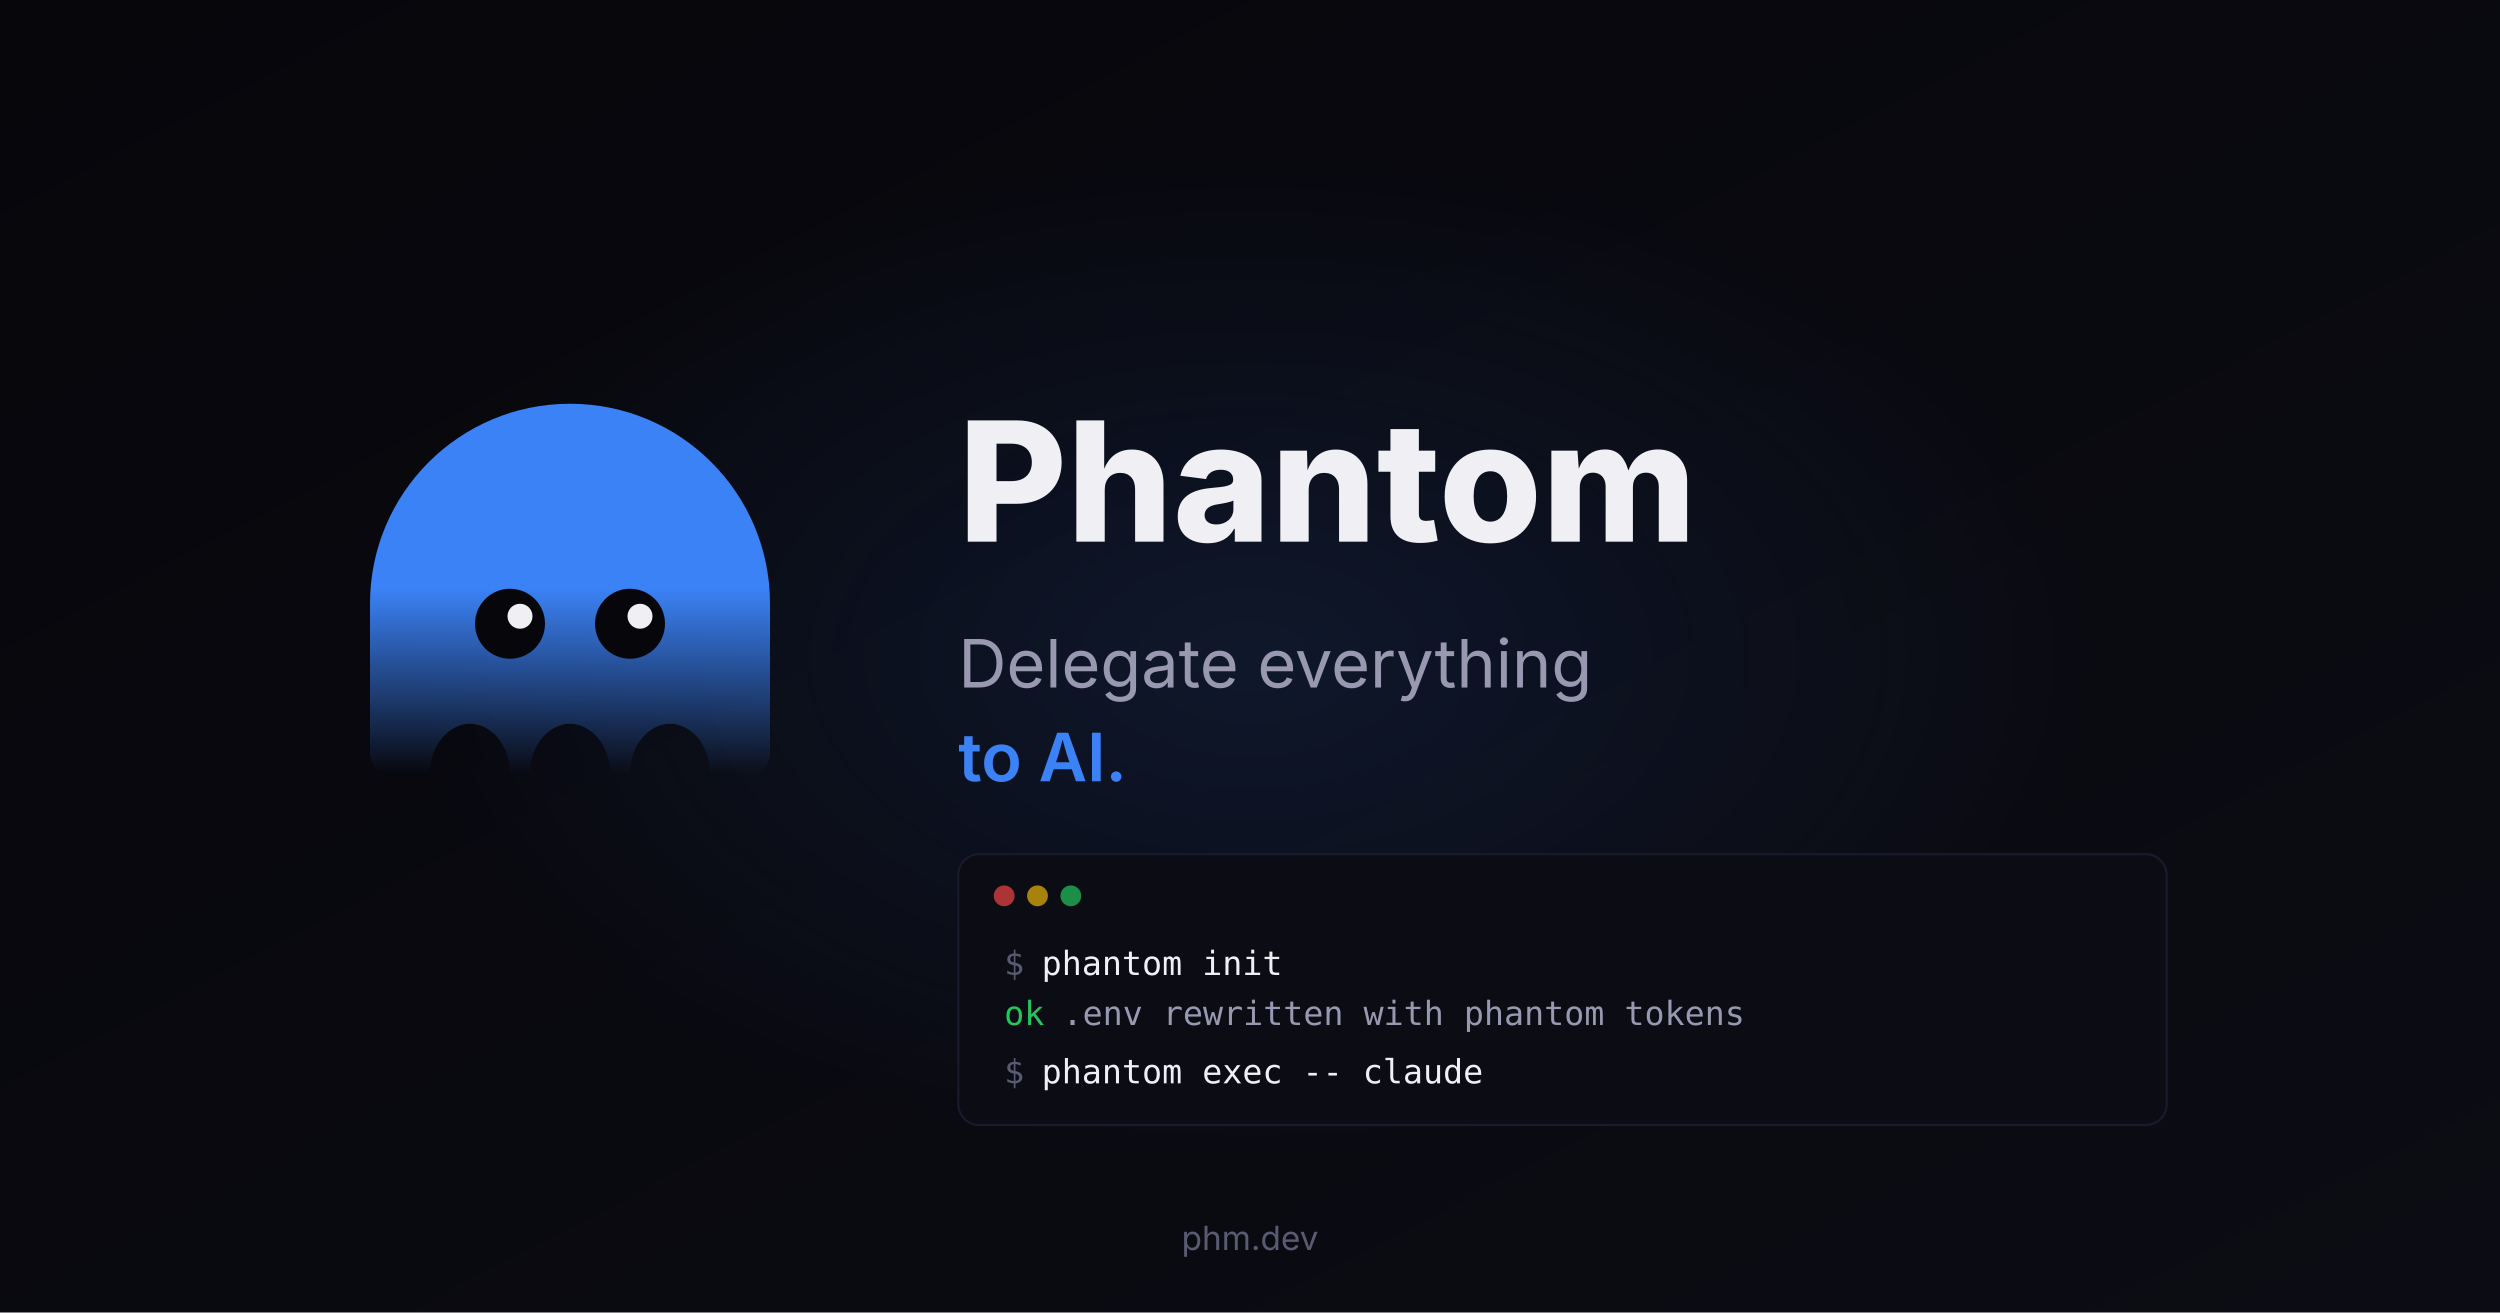
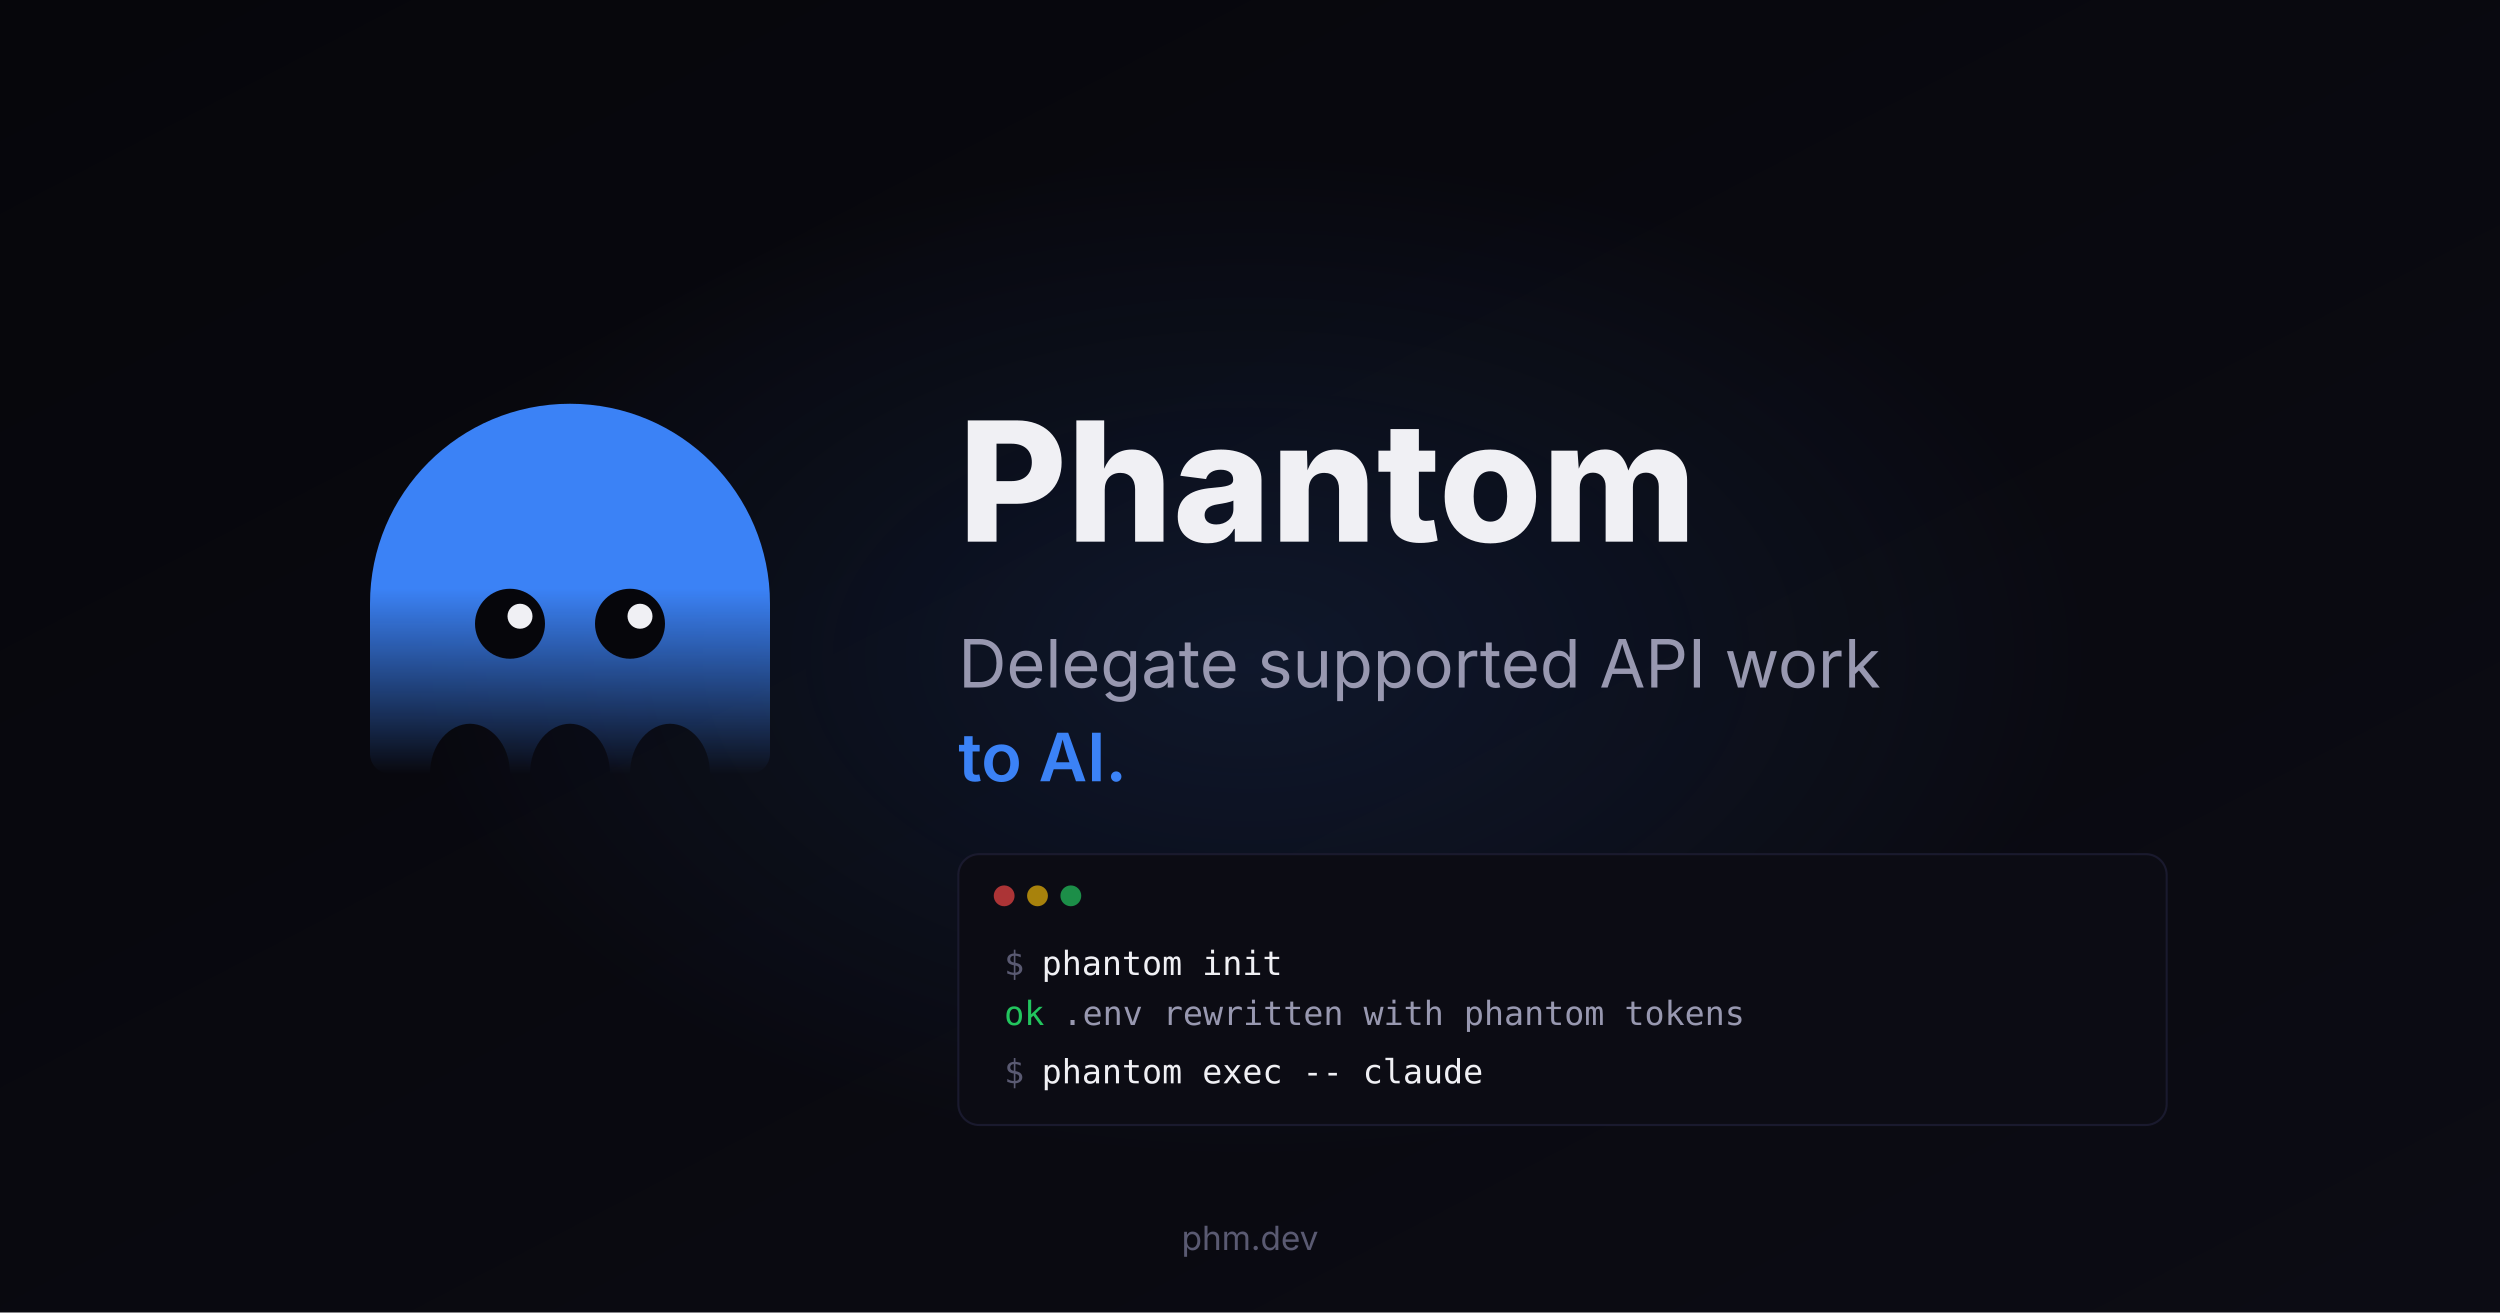
<svg xmlns="http://www.w3.org/2000/svg" viewBox="0 0 1200 630" fill="none">
  <defs>
    <linearGradient id="bg" x1="0%" y1="0%" x2="100%" y2="100%">
      <stop offset="0%" style="stop-color:#06060b" />
      <stop offset="100%" style="stop-color:#0c0c14" />
    </linearGradient>
    <linearGradient id="fade" x1="0%" y1="0%" x2="0%" y2="100%">
      <stop offset="50%" style="stop-color:#3b82f6;stop-opacity:1" />
      <stop offset="100%" style="stop-color:#3b82f6;stop-opacity:0" />
    </linearGradient>
    <radialGradient id="glow" cx="50%" cy="50%" r="40%">
      <stop offset="0%" style="stop-color:#3b82f6;stop-opacity:0.12" />
      <stop offset="100%" style="stop-color:#3b82f6;stop-opacity:0" />
    </radialGradient>
  </defs>
  <rect width="1200" height="630" fill="url(#bg)" />
  <ellipse cx="600" cy="315" rx="500" ry="300" fill="url(#glow)" />
  <g transform="translate(120, 165) scale(0.6)">
    <path d="M256 48c-88.4 0-160 71.6-160 160v120c0 8.8 7.2 16 16 16h32c0-24 16-40 32-40s32 16 32 40h16c0-24 16-40 32-40s32 16 32 40h16c0-24 16-40 32-40s32 16 32 40h32c8.8 0 16-7.2 16-16V208c0-88.4-71.6-160-160-160z" fill="url(#fade)" />
    <circle cx="208" cy="224" r="28" fill="#06060b" />
    <circle cx="304" cy="224" r="28" fill="#06060b" />
    <circle cx="216" cy="218" r="10" fill="#f0f0f4" />
    <circle cx="312" cy="218" r="10" fill="#f0f0f4" />
  </g>
  <text x="460" y="260" font-family="-apple-system, BlinkMacSystemFont, 'Segoe UI', system-ui, sans-serif" font-size="80" font-weight="800" fill="#f0f0f4">Phantom</text>
-   <text x="460" y="330" font-family="-apple-system, BlinkMacSystemFont, 'Segoe UI', system-ui, sans-serif" font-size="32" fill="#9898b0">Delegate everything</text>
+   <text x="460" y="330" font-family="-apple-system, BlinkMacSystemFont, 'Segoe UI', system-ui, sans-serif" font-size="32" fill="#9898b0">Delegate supported API work</text>
  <text x="460" y="375" font-family="-apple-system, BlinkMacSystemFont, 'Segoe UI', system-ui, sans-serif" font-size="32" font-weight="600" fill="#3b82f6">to AI.</text>
  <rect x="460" y="410" width="580" height="130" rx="10" fill="#0c0c14" stroke="#1a1a2e" stroke-width="1" />
  <circle cx="482" cy="430" r="5" fill="#ef4444" opacity="0.7" />
  <circle cx="498" cy="430" r="5" fill="#eab308" opacity="0.7" />
  <circle cx="514" cy="430" r="5" fill="#22c55e" opacity="0.7" />
  <text x="482" y="468" font-family="monospace" font-size="16" fill="#5a5a72">$ </text>
  <text x="500" y="468" font-family="monospace" font-size="16" fill="#f0f0f4">phantom init</text>
  <text x="482" y="492" font-family="monospace" font-size="16" fill="#22c55e">ok</text>
  <text x="510" y="492" font-family="monospace" font-size="16" fill="#9898b0"> .env rewritten with phantom tokens</text>
  <text x="482" y="520" font-family="monospace" font-size="16" fill="#5a5a72">$ </text>
  <text x="500" y="520" font-family="monospace" font-size="16" fill="#f0f0f4">phantom exec -- claude</text>
  <text x="600" y="600" text-anchor="middle" font-family="-apple-system, sans-serif" font-size="16" fill="#5a5a72">phm.dev</text>
</svg>
